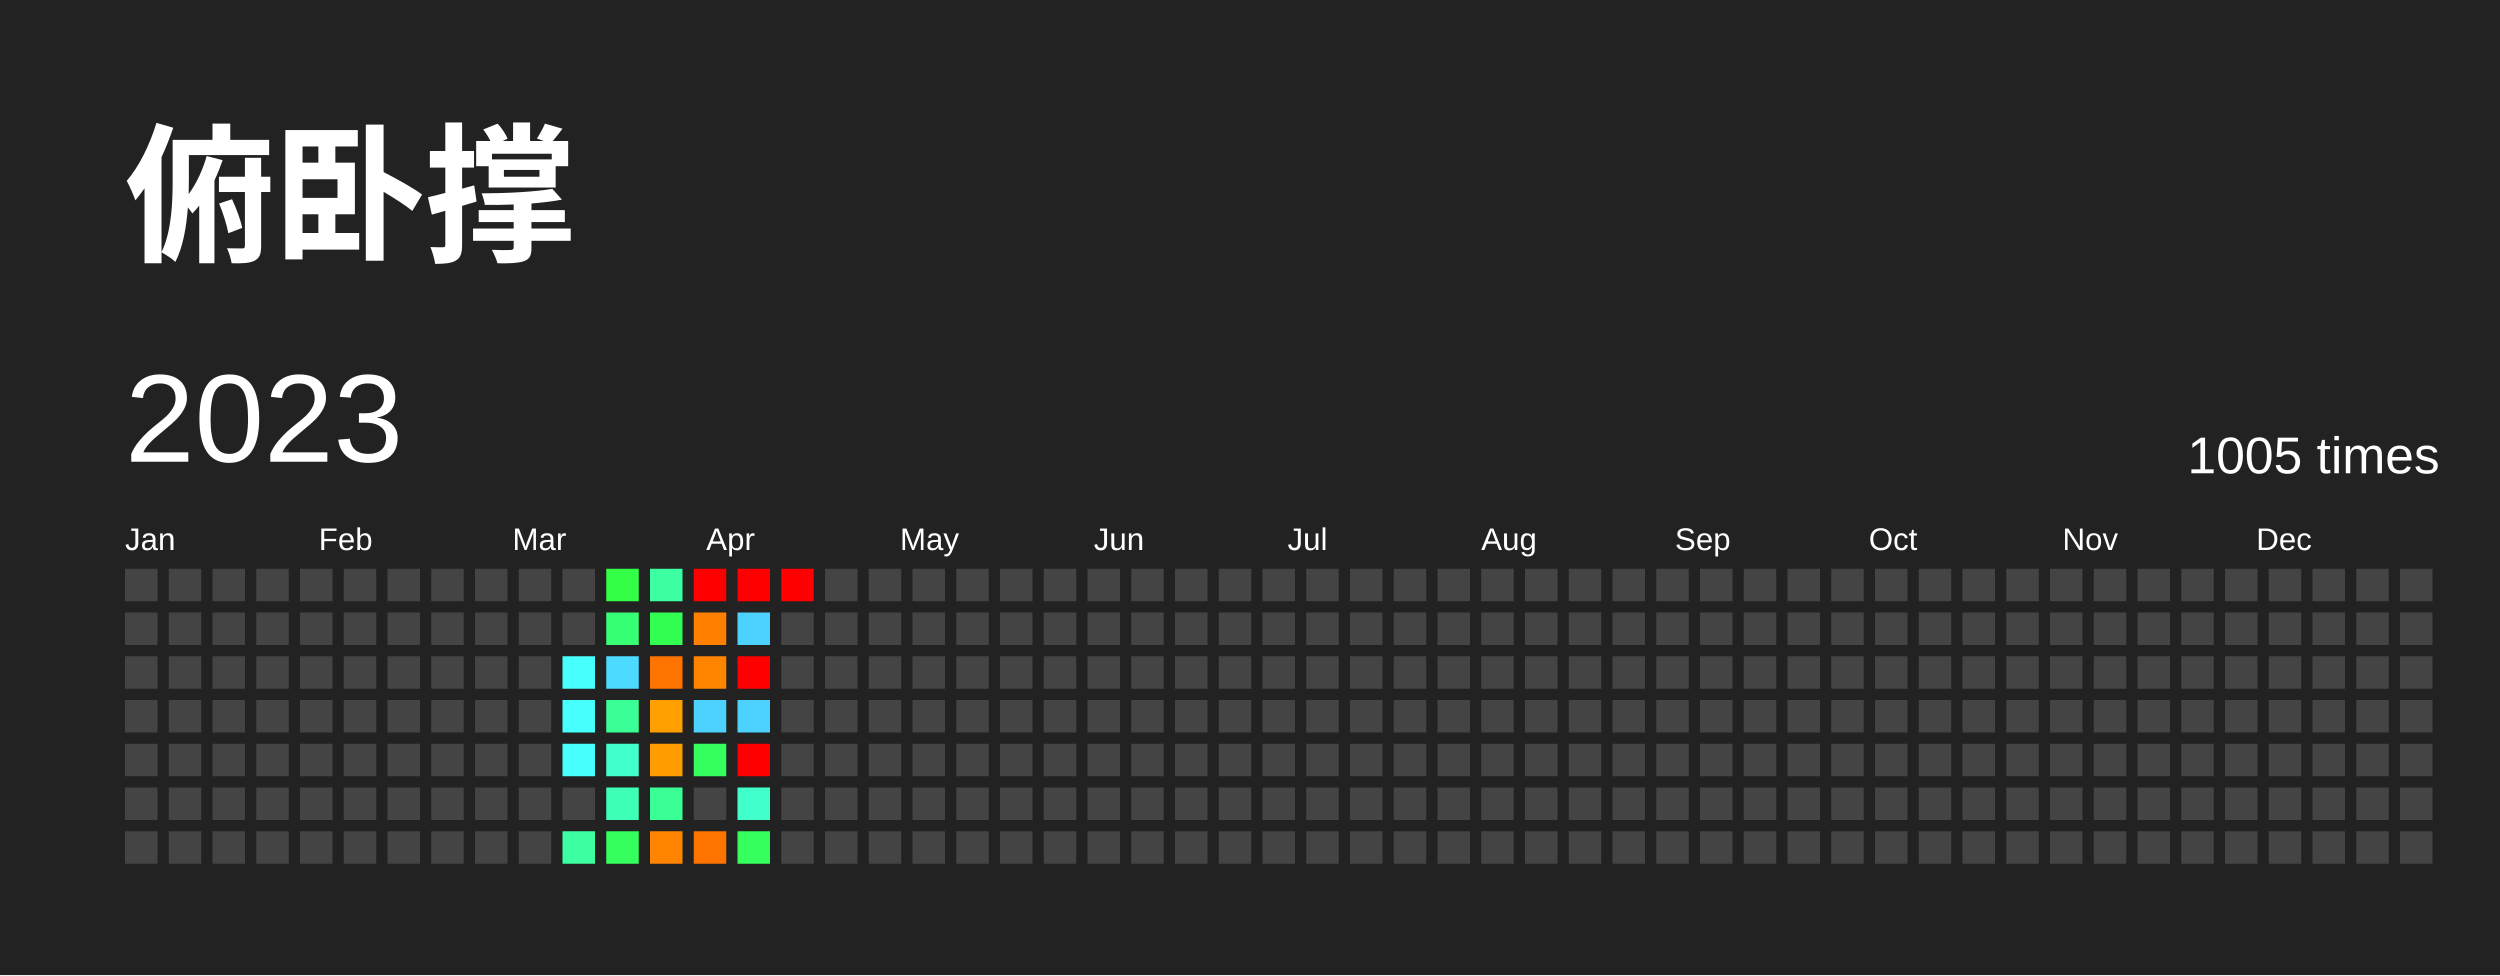
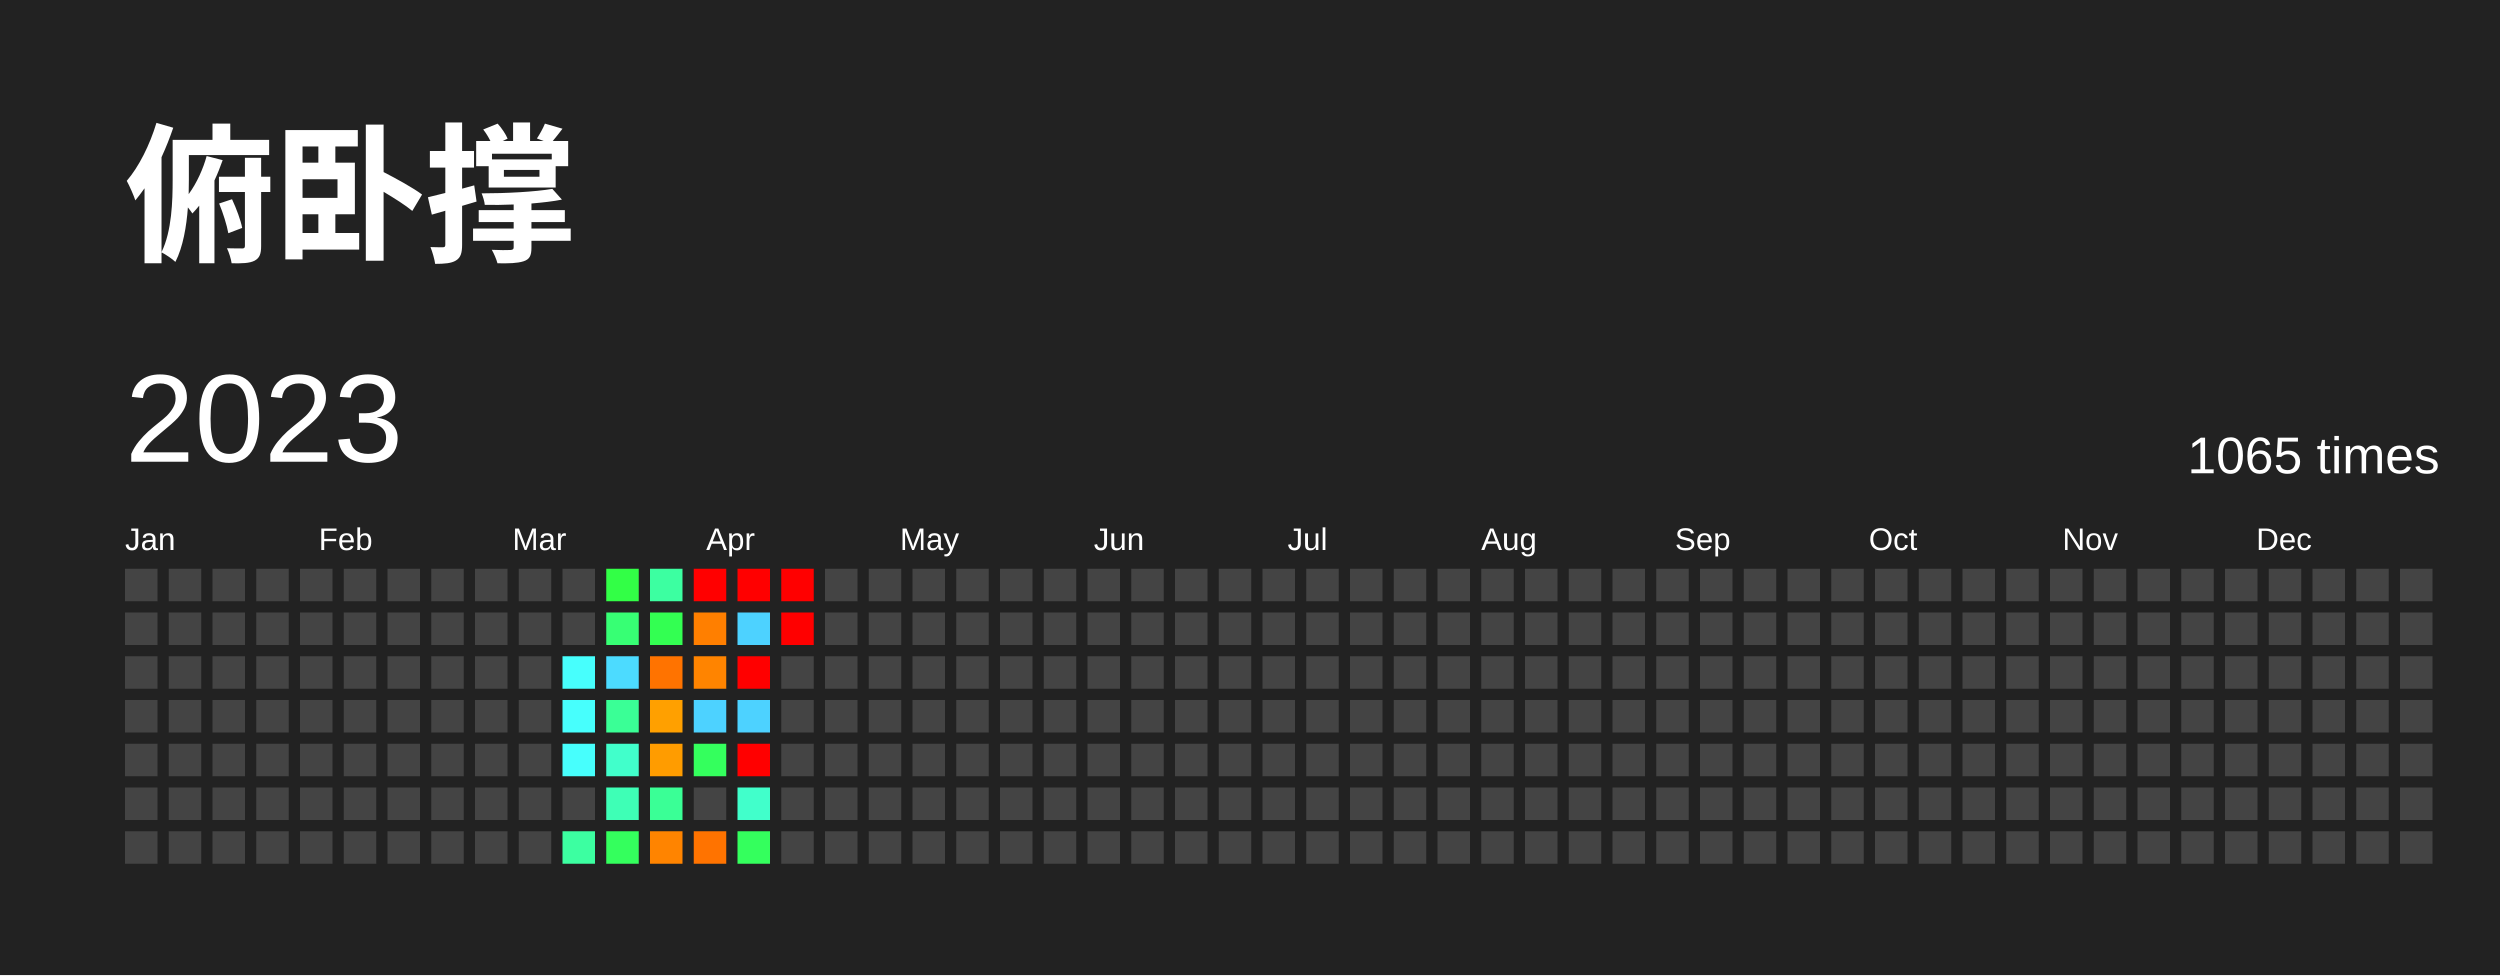
<svg xmlns="http://www.w3.org/2000/svg" baseProfile="full" height="78mm" version="1.1" viewBox="0,0,200,78" width="200mm">
  <defs />
  <rect fill="#222222" height="78" width="200" x="0" y="0" />
  <text fill="#FFFFFF" style="font-size:12px; font-family:Arial; font-weight:bold;" x="10" y="20">俯卧撑</text>
  <text dominant-baseline="hanging" fill="#FFFFFF" style="font-size:10.0px; font-family:Arial;" x="10" y="30">2023</text>
-   <text dominant-baseline="hanging" fill="#FFFFFF" style="font-size:4.125px; font-family:Arial;" x="175" y="35">1005 times</text>
+   <text dominant-baseline="hanging" fill="#FFFFFF" style="font-size:4.125px; font-family:Arial;" x="175" y="35">1065 times</text>
  <text fill="#FFFFFF" style="font-size:2.5px; font-family:Arial" x="10.0" y="44">Jan</text>
  <text fill="#FFFFFF" style="font-size:2.5px; font-family:Arial" x="25.5" y="44">Feb</text>
  <text fill="#FFFFFF" style="font-size:2.5px; font-family:Arial" x="41.0" y="44">Mar</text>
  <text fill="#FFFFFF" style="font-size:2.5px; font-family:Arial" x="56.5" y="44">Apr</text>
  <text fill="#FFFFFF" style="font-size:2.5px; font-family:Arial" x="72.0" y="44">May</text>
  <text fill="#FFFFFF" style="font-size:2.5px; font-family:Arial" x="87.5" y="44">Jun</text>
  <text fill="#FFFFFF" style="font-size:2.5px; font-family:Arial" x="103.0" y="44">Jul</text>
  <text fill="#FFFFFF" style="font-size:2.5px; font-family:Arial" x="118.5" y="44">Aug</text>
  <text fill="#FFFFFF" style="font-size:2.5px; font-family:Arial" x="134.0" y="44">Sep</text>
  <text fill="#FFFFFF" style="font-size:2.5px; font-family:Arial" x="149.5" y="44">Oct</text>
  <text fill="#FFFFFF" style="font-size:2.5px; font-family:Arial" x="165.0" y="44">Nov</text>
  <text fill="#FFFFFF" style="font-size:2.5px; font-family:Arial" x="180.5" y="44">Dec</text>
  <rect fill="#444444" height="2.6" width="2.6" x="10.0" y="45.5" />
  <rect fill="#444444" height="2.6" width="2.6" x="10.0" y="49.0" />
  <rect fill="#444444" height="2.6" width="2.6" x="10.0" y="52.5" />
  <rect fill="#444444" height="2.6" width="2.6" x="10.0" y="56.0" />
  <rect fill="#444444" height="2.6" width="2.6" x="10.0" y="59.5" />
  <rect fill="#444444" height="2.6" width="2.6" x="10.0" y="63.0" />
  <rect fill="#444444" height="2.6" width="2.6" x="10.0" y="66.5" />
  <rect fill="#444444" height="2.6" width="2.6" x="13.5" y="45.5" />
  <rect fill="#444444" height="2.6" width="2.6" x="13.5" y="49.0" />
  <rect fill="#444444" height="2.6" width="2.6" x="13.5" y="52.5" />
  <rect fill="#444444" height="2.6" width="2.6" x="13.5" y="56.0" />
  <rect fill="#444444" height="2.6" width="2.6" x="13.5" y="59.5" />
  <rect fill="#444444" height="2.6" width="2.6" x="13.5" y="63.0" />
  <rect fill="#444444" height="2.6" width="2.6" x="13.5" y="66.5" />
  <rect fill="#444444" height="2.6" width="2.6" x="17.0" y="45.5" />
  <rect fill="#444444" height="2.6" width="2.6" x="17.0" y="49.0" />
  <rect fill="#444444" height="2.6" width="2.6" x="17.0" y="52.5" />
  <rect fill="#444444" height="2.6" width="2.6" x="17.0" y="56.0" />
  <rect fill="#444444" height="2.6" width="2.6" x="17.0" y="59.5" />
  <rect fill="#444444" height="2.6" width="2.6" x="17.0" y="63.0" />
  <rect fill="#444444" height="2.6" width="2.6" x="17.0" y="66.5" />
  <rect fill="#444444" height="2.6" width="2.6" x="20.5" y="45.5" />
  <rect fill="#444444" height="2.6" width="2.6" x="20.5" y="49.0" />
  <rect fill="#444444" height="2.6" width="2.6" x="20.5" y="52.5" />
  <rect fill="#444444" height="2.6" width="2.6" x="20.5" y="56.0" />
  <rect fill="#444444" height="2.6" width="2.6" x="20.5" y="59.5" />
  <rect fill="#444444" height="2.6" width="2.6" x="20.5" y="63.0" />
  <rect fill="#444444" height="2.6" width="2.6" x="20.5" y="66.5" />
  <rect fill="#444444" height="2.6" width="2.6" x="24.0" y="45.5" />
  <rect fill="#444444" height="2.6" width="2.6" x="24.0" y="49.0" />
  <rect fill="#444444" height="2.6" width="2.6" x="24.0" y="52.5" />
  <rect fill="#444444" height="2.6" width="2.6" x="24.0" y="56.0" />
  <rect fill="#444444" height="2.6" width="2.6" x="24.0" y="59.5" />
  <rect fill="#444444" height="2.6" width="2.6" x="24.0" y="63.0" />
  <rect fill="#444444" height="2.6" width="2.6" x="24.0" y="66.5" />
  <rect fill="#444444" height="2.6" width="2.6" x="27.5" y="45.5" />
  <rect fill="#444444" height="2.6" width="2.6" x="27.5" y="49.0" />
  <rect fill="#444444" height="2.6" width="2.6" x="27.5" y="52.5" />
  <rect fill="#444444" height="2.6" width="2.6" x="27.5" y="56.0" />
  <rect fill="#444444" height="2.6" width="2.6" x="27.5" y="59.5" />
  <rect fill="#444444" height="2.6" width="2.6" x="27.5" y="63.0" />
  <rect fill="#444444" height="2.6" width="2.6" x="27.5" y="66.5" />
  <rect fill="#444444" height="2.6" width="2.6" x="31.0" y="45.5" />
  <rect fill="#444444" height="2.6" width="2.6" x="31.0" y="49.0" />
  <rect fill="#444444" height="2.6" width="2.6" x="31.0" y="52.5" />
  <rect fill="#444444" height="2.6" width="2.6" x="31.0" y="56.0" />
  <rect fill="#444444" height="2.6" width="2.6" x="31.0" y="59.5" />
  <rect fill="#444444" height="2.6" width="2.6" x="31.0" y="63.0" />
  <rect fill="#444444" height="2.6" width="2.6" x="31.0" y="66.5" />
  <rect fill="#444444" height="2.6" width="2.6" x="34.5" y="45.5" />
  <rect fill="#444444" height="2.6" width="2.6" x="34.5" y="49.0" />
  <rect fill="#444444" height="2.6" width="2.6" x="34.5" y="52.5" />
  <rect fill="#444444" height="2.6" width="2.6" x="34.5" y="56.0" />
  <rect fill="#444444" height="2.6" width="2.6" x="34.5" y="59.5" />
  <rect fill="#444444" height="2.6" width="2.6" x="34.5" y="63.0" />
  <rect fill="#444444" height="2.6" width="2.6" x="34.5" y="66.5" />
  <rect fill="#444444" height="2.6" width="2.6" x="38.0" y="45.5" />
  <rect fill="#444444" height="2.6" width="2.6" x="38.0" y="49.0" />
  <rect fill="#444444" height="2.6" width="2.6" x="38.0" y="52.5" />
  <rect fill="#444444" height="2.6" width="2.6" x="38.0" y="56.0" />
  <rect fill="#444444" height="2.6" width="2.6" x="38.0" y="59.5" />
  <rect fill="#444444" height="2.6" width="2.6" x="38.0" y="63.0" />
  <rect fill="#444444" height="2.6" width="2.6" x="38.0" y="66.5" />
  <rect fill="#444444" height="2.6" width="2.6" x="41.5" y="45.5" />
  <rect fill="#444444" height="2.6" width="2.6" x="41.5" y="49.0" />
  <rect fill="#444444" height="2.6" width="2.6" x="41.5" y="52.5" />
  <rect fill="#444444" height="2.6" width="2.6" x="41.5" y="56.0" />
  <rect fill="#444444" height="2.6" width="2.6" x="41.5" y="59.5" />
  <rect fill="#444444" height="2.6" width="2.6" x="41.5" y="63.0" />
  <rect fill="#444444" height="2.6" width="2.6" x="41.5" y="66.5" />
  <rect fill="#444444" height="2.6" width="2.6" x="45.0" y="45.5" />
  <rect fill="#444444" height="2.6" width="2.6" x="45.0" y="49.0" />
  <rect fill="#47fffd" height="2.6" width="2.6" x="45.0" y="52.5" />
  <rect fill="#47fffd" height="2.6" width="2.6" x="45.0" y="56.0" />
  <rect fill="#47fffd" height="2.6" width="2.6" x="45.0" y="59.5" />
  <rect fill="#444444" height="2.6" width="2.6" x="45.0" y="63.0" />
  <rect fill="#3cffa1" height="2.6" width="2.6" x="45.0" y="66.5" />
  <rect fill="#32ff46" height="2.6" width="2.6" x="48.5" y="45.5" />
  <rect fill="#37ff74" height="2.6" width="2.6" x="48.5" y="49.0" />
  <rect fill="#4cdbff" height="2.6" width="2.6" x="48.5" y="52.5" />
  <rect fill="#3aff96" height="2.6" width="2.6" x="48.5" y="56.0" />
  <rect fill="#41ffcb" height="2.6" width="2.6" x="48.5" y="59.5" />
  <rect fill="#3effb6" height="2.6" width="2.6" x="48.5" y="63.0" />
  <rect fill="#34ff5d" height="2.6" width="2.6" x="48.5" y="66.5" />
  <rect fill="#3cffa1" height="2.6" width="2.6" x="52.0" y="45.5" />
  <rect fill="#33ff52" height="2.6" width="2.6" x="52.0" y="49.0" />
  <rect fill="#ff7300" height="2.6" width="2.6" x="52.0" y="52.5" />
  <rect fill="#ffa000" height="2.6" width="2.6" x="52.0" y="56.0" />
  <rect fill="#ff9c00" height="2.6" width="2.6" x="52.0" y="59.5" />
  <rect fill="#3aff96" height="2.6" width="2.6" x="52.0" y="63.0" />
  <rect fill="#ff8400" height="2.6" width="2.6" x="52.0" y="66.5" />
  <rect fill="red" height="2.6" width="2.6" x="55.5" y="45.5" />
  <rect fill="#ff7f00" height="2.6" width="2.6" x="55.5" y="49.0" />
  <rect fill="#ff8400" height="2.6" width="2.6" x="55.5" y="52.5" />
  <rect fill="#4dd2ff" height="2.6" width="2.6" x="55.5" y="56.0" />
  <rect fill="#34ff5d" height="2.6" width="2.6" x="55.5" y="59.5" />
  <rect fill="#444444" height="2.6" width="2.6" x="55.5" y="63.0" />
  <rect fill="#ff7300" height="2.6" width="2.6" x="55.5" y="66.5" />
  <rect fill="red" height="2.6" width="2.6" x="59.0" y="45.5" />
  <rect fill="#4dd2ff" height="2.6" width="2.6" x="59.0" y="49.0" />
  <rect fill="red" height="2.6" width="2.6" x="59.0" y="52.5" />
  <rect fill="#4dd2ff" height="2.6" width="2.6" x="59.0" y="56.0" />
  <rect fill="red" height="2.6" width="2.6" x="59.0" y="59.5" />
  <rect fill="#41ffcb" height="2.6" width="2.6" x="59.0" y="63.0" />
  <rect fill="#34ff5d" height="2.6" width="2.6" x="59.0" y="66.5" />
  <rect fill="red" height="2.6" width="2.6" x="62.5" y="45.5" />
-   <rect fill="#444444" height="2.6" width="2.6" x="62.5" y="49.0" />
+   <rect fill="red" height="2.6" width="2.6" x="62.5" y="49.0" />
  <rect fill="#444444" height="2.6" width="2.6" x="62.5" y="52.5" />
  <rect fill="#444444" height="2.6" width="2.6" x="62.5" y="56.0" />
  <rect fill="#444444" height="2.6" width="2.6" x="62.5" y="59.5" />
  <rect fill="#444444" height="2.6" width="2.6" x="62.5" y="63.0" />
  <rect fill="#444444" height="2.6" width="2.6" x="62.5" y="66.5" />
  <rect fill="#444444" height="2.6" width="2.6" x="66.0" y="45.5" />
  <rect fill="#444444" height="2.6" width="2.6" x="66.0" y="49.0" />
  <rect fill="#444444" height="2.6" width="2.6" x="66.0" y="52.5" />
  <rect fill="#444444" height="2.6" width="2.6" x="66.0" y="56.0" />
  <rect fill="#444444" height="2.6" width="2.6" x="66.0" y="59.5" />
  <rect fill="#444444" height="2.6" width="2.6" x="66.0" y="63.0" />
  <rect fill="#444444" height="2.6" width="2.6" x="66.0" y="66.5" />
  <rect fill="#444444" height="2.6" width="2.6" x="69.5" y="45.5" />
  <rect fill="#444444" height="2.6" width="2.6" x="69.5" y="49.0" />
  <rect fill="#444444" height="2.6" width="2.6" x="69.5" y="52.5" />
  <rect fill="#444444" height="2.6" width="2.6" x="69.5" y="56.0" />
  <rect fill="#444444" height="2.6" width="2.6" x="69.5" y="59.5" />
  <rect fill="#444444" height="2.6" width="2.6" x="69.5" y="63.0" />
  <rect fill="#444444" height="2.6" width="2.6" x="69.5" y="66.5" />
  <rect fill="#444444" height="2.6" width="2.6" x="73.0" y="45.5" />
  <rect fill="#444444" height="2.6" width="2.6" x="73.0" y="49.0" />
  <rect fill="#444444" height="2.6" width="2.6" x="73.0" y="52.5" />
  <rect fill="#444444" height="2.6" width="2.6" x="73.0" y="56.0" />
  <rect fill="#444444" height="2.6" width="2.6" x="73.0" y="59.5" />
  <rect fill="#444444" height="2.6" width="2.6" x="73.0" y="63.0" />
  <rect fill="#444444" height="2.6" width="2.6" x="73.0" y="66.5" />
  <rect fill="#444444" height="2.6" width="2.6" x="76.5" y="45.5" />
  <rect fill="#444444" height="2.6" width="2.6" x="76.5" y="49.0" />
  <rect fill="#444444" height="2.6" width="2.6" x="76.5" y="52.5" />
  <rect fill="#444444" height="2.6" width="2.6" x="76.5" y="56.0" />
  <rect fill="#444444" height="2.6" width="2.6" x="76.5" y="59.5" />
  <rect fill="#444444" height="2.6" width="2.6" x="76.5" y="63.0" />
  <rect fill="#444444" height="2.6" width="2.6" x="76.5" y="66.5" />
  <rect fill="#444444" height="2.6" width="2.6" x="80.0" y="45.5" />
  <rect fill="#444444" height="2.6" width="2.6" x="80.0" y="49.0" />
  <rect fill="#444444" height="2.6" width="2.6" x="80.0" y="52.5" />
  <rect fill="#444444" height="2.6" width="2.6" x="80.0" y="56.0" />
  <rect fill="#444444" height="2.6" width="2.6" x="80.0" y="59.5" />
  <rect fill="#444444" height="2.6" width="2.6" x="80.0" y="63.0" />
  <rect fill="#444444" height="2.6" width="2.6" x="80.0" y="66.5" />
  <rect fill="#444444" height="2.6" width="2.6" x="83.5" y="45.5" />
  <rect fill="#444444" height="2.6" width="2.6" x="83.5" y="49.0" />
  <rect fill="#444444" height="2.6" width="2.6" x="83.5" y="52.5" />
  <rect fill="#444444" height="2.6" width="2.6" x="83.5" y="56.0" />
  <rect fill="#444444" height="2.6" width="2.6" x="83.5" y="59.5" />
  <rect fill="#444444" height="2.6" width="2.6" x="83.5" y="63.0" />
  <rect fill="#444444" height="2.6" width="2.6" x="83.5" y="66.5" />
  <rect fill="#444444" height="2.6" width="2.6" x="87.0" y="45.5" />
  <rect fill="#444444" height="2.6" width="2.6" x="87.0" y="49.0" />
  <rect fill="#444444" height="2.6" width="2.6" x="87.0" y="52.5" />
  <rect fill="#444444" height="2.6" width="2.6" x="87.0" y="56.0" />
  <rect fill="#444444" height="2.6" width="2.6" x="87.0" y="59.5" />
  <rect fill="#444444" height="2.6" width="2.6" x="87.0" y="63.0" />
  <rect fill="#444444" height="2.6" width="2.6" x="87.0" y="66.5" />
  <rect fill="#444444" height="2.6" width="2.6" x="90.5" y="45.5" />
  <rect fill="#444444" height="2.6" width="2.6" x="90.5" y="49.0" />
  <rect fill="#444444" height="2.6" width="2.6" x="90.5" y="52.5" />
  <rect fill="#444444" height="2.6" width="2.6" x="90.5" y="56.0" />
  <rect fill="#444444" height="2.6" width="2.6" x="90.5" y="59.5" />
  <rect fill="#444444" height="2.6" width="2.6" x="90.5" y="63.0" />
  <rect fill="#444444" height="2.6" width="2.6" x="90.5" y="66.5" />
  <rect fill="#444444" height="2.6" width="2.6" x="94.0" y="45.5" />
  <rect fill="#444444" height="2.6" width="2.6" x="94.0" y="49.0" />
  <rect fill="#444444" height="2.6" width="2.6" x="94.0" y="52.5" />
  <rect fill="#444444" height="2.6" width="2.6" x="94.0" y="56.0" />
  <rect fill="#444444" height="2.6" width="2.6" x="94.0" y="59.5" />
  <rect fill="#444444" height="2.6" width="2.6" x="94.0" y="63.0" />
  <rect fill="#444444" height="2.6" width="2.6" x="94.0" y="66.5" />
  <rect fill="#444444" height="2.6" width="2.6" x="97.5" y="45.5" />
  <rect fill="#444444" height="2.6" width="2.6" x="97.5" y="49.0" />
  <rect fill="#444444" height="2.6" width="2.6" x="97.5" y="52.5" />
  <rect fill="#444444" height="2.6" width="2.6" x="97.5" y="56.0" />
  <rect fill="#444444" height="2.6" width="2.6" x="97.5" y="59.5" />
  <rect fill="#444444" height="2.6" width="2.6" x="97.5" y="63.0" />
  <rect fill="#444444" height="2.6" width="2.6" x="97.5" y="66.5" />
  <rect fill="#444444" height="2.6" width="2.6" x="101.0" y="45.5" />
  <rect fill="#444444" height="2.6" width="2.6" x="101.0" y="49.0" />
  <rect fill="#444444" height="2.6" width="2.6" x="101.0" y="52.5" />
  <rect fill="#444444" height="2.6" width="2.6" x="101.0" y="56.0" />
  <rect fill="#444444" height="2.6" width="2.6" x="101.0" y="59.5" />
  <rect fill="#444444" height="2.6" width="2.6" x="101.0" y="63.0" />
  <rect fill="#444444" height="2.6" width="2.6" x="101.0" y="66.5" />
  <rect fill="#444444" height="2.6" width="2.6" x="104.5" y="45.5" />
  <rect fill="#444444" height="2.6" width="2.6" x="104.5" y="49.0" />
  <rect fill="#444444" height="2.6" width="2.6" x="104.5" y="52.5" />
  <rect fill="#444444" height="2.6" width="2.6" x="104.5" y="56.0" />
  <rect fill="#444444" height="2.6" width="2.6" x="104.5" y="59.5" />
  <rect fill="#444444" height="2.6" width="2.6" x="104.5" y="63.0" />
  <rect fill="#444444" height="2.6" width="2.6" x="104.5" y="66.5" />
  <rect fill="#444444" height="2.6" width="2.6" x="108.0" y="45.5" />
  <rect fill="#444444" height="2.6" width="2.6" x="108.0" y="49.0" />
  <rect fill="#444444" height="2.6" width="2.6" x="108.0" y="52.5" />
  <rect fill="#444444" height="2.6" width="2.6" x="108.0" y="56.0" />
  <rect fill="#444444" height="2.6" width="2.6" x="108.0" y="59.5" />
  <rect fill="#444444" height="2.6" width="2.6" x="108.0" y="63.0" />
  <rect fill="#444444" height="2.6" width="2.6" x="108.0" y="66.5" />
  <rect fill="#444444" height="2.6" width="2.6" x="111.5" y="45.5" />
  <rect fill="#444444" height="2.6" width="2.6" x="111.5" y="49.0" />
  <rect fill="#444444" height="2.6" width="2.6" x="111.5" y="52.5" />
  <rect fill="#444444" height="2.6" width="2.6" x="111.5" y="56.0" />
  <rect fill="#444444" height="2.6" width="2.6" x="111.5" y="59.5" />
  <rect fill="#444444" height="2.6" width="2.6" x="111.5" y="63.0" />
  <rect fill="#444444" height="2.6" width="2.6" x="111.5" y="66.5" />
  <rect fill="#444444" height="2.6" width="2.6" x="115.0" y="45.5" />
  <rect fill="#444444" height="2.6" width="2.6" x="115.0" y="49.0" />
  <rect fill="#444444" height="2.6" width="2.6" x="115.0" y="52.5" />
  <rect fill="#444444" height="2.6" width="2.6" x="115.0" y="56.0" />
  <rect fill="#444444" height="2.6" width="2.6" x="115.0" y="59.5" />
  <rect fill="#444444" height="2.6" width="2.6" x="115.0" y="63.0" />
  <rect fill="#444444" height="2.6" width="2.6" x="115.0" y="66.5" />
  <rect fill="#444444" height="2.6" width="2.6" x="118.5" y="45.5" />
  <rect fill="#444444" height="2.6" width="2.6" x="118.5" y="49.0" />
  <rect fill="#444444" height="2.6" width="2.6" x="118.5" y="52.5" />
  <rect fill="#444444" height="2.6" width="2.6" x="118.5" y="56.0" />
  <rect fill="#444444" height="2.6" width="2.6" x="118.5" y="59.5" />
  <rect fill="#444444" height="2.6" width="2.6" x="118.5" y="63.0" />
  <rect fill="#444444" height="2.6" width="2.6" x="118.5" y="66.5" />
  <rect fill="#444444" height="2.6" width="2.6" x="122.0" y="45.5" />
  <rect fill="#444444" height="2.6" width="2.6" x="122.0" y="49.0" />
  <rect fill="#444444" height="2.6" width="2.6" x="122.0" y="52.5" />
  <rect fill="#444444" height="2.6" width="2.6" x="122.0" y="56.0" />
  <rect fill="#444444" height="2.6" width="2.6" x="122.0" y="59.5" />
  <rect fill="#444444" height="2.6" width="2.6" x="122.0" y="63.0" />
  <rect fill="#444444" height="2.6" width="2.6" x="122.0" y="66.5" />
  <rect fill="#444444" height="2.6" width="2.6" x="125.5" y="45.5" />
  <rect fill="#444444" height="2.6" width="2.6" x="125.5" y="49.0" />
  <rect fill="#444444" height="2.6" width="2.6" x="125.5" y="52.5" />
  <rect fill="#444444" height="2.6" width="2.6" x="125.5" y="56.0" />
  <rect fill="#444444" height="2.6" width="2.6" x="125.5" y="59.5" />
  <rect fill="#444444" height="2.6" width="2.6" x="125.5" y="63.0" />
  <rect fill="#444444" height="2.6" width="2.6" x="125.5" y="66.5" />
  <rect fill="#444444" height="2.6" width="2.6" x="129.0" y="45.5" />
  <rect fill="#444444" height="2.6" width="2.6" x="129.0" y="49.0" />
  <rect fill="#444444" height="2.6" width="2.6" x="129.0" y="52.5" />
  <rect fill="#444444" height="2.6" width="2.6" x="129.0" y="56.0" />
  <rect fill="#444444" height="2.6" width="2.6" x="129.0" y="59.5" />
  <rect fill="#444444" height="2.6" width="2.6" x="129.0" y="63.0" />
  <rect fill="#444444" height="2.6" width="2.6" x="129.0" y="66.5" />
  <rect fill="#444444" height="2.6" width="2.6" x="132.5" y="45.5" />
  <rect fill="#444444" height="2.6" width="2.6" x="132.5" y="49.0" />
  <rect fill="#444444" height="2.6" width="2.6" x="132.5" y="52.5" />
  <rect fill="#444444" height="2.6" width="2.6" x="132.5" y="56.0" />
  <rect fill="#444444" height="2.6" width="2.6" x="132.5" y="59.5" />
  <rect fill="#444444" height="2.6" width="2.6" x="132.5" y="63.0" />
  <rect fill="#444444" height="2.6" width="2.6" x="132.5" y="66.5" />
  <rect fill="#444444" height="2.6" width="2.6" x="136.0" y="45.5" />
  <rect fill="#444444" height="2.6" width="2.6" x="136.0" y="49.0" />
  <rect fill="#444444" height="2.6" width="2.6" x="136.0" y="52.5" />
  <rect fill="#444444" height="2.6" width="2.6" x="136.0" y="56.0" />
  <rect fill="#444444" height="2.6" width="2.6" x="136.0" y="59.5" />
  <rect fill="#444444" height="2.6" width="2.6" x="136.0" y="63.0" />
  <rect fill="#444444" height="2.6" width="2.6" x="136.0" y="66.5" />
  <rect fill="#444444" height="2.6" width="2.6" x="139.5" y="45.5" />
  <rect fill="#444444" height="2.6" width="2.6" x="139.5" y="49.0" />
  <rect fill="#444444" height="2.6" width="2.6" x="139.5" y="52.5" />
  <rect fill="#444444" height="2.6" width="2.6" x="139.5" y="56.0" />
  <rect fill="#444444" height="2.6" width="2.6" x="139.5" y="59.5" />
  <rect fill="#444444" height="2.6" width="2.6" x="139.5" y="63.0" />
  <rect fill="#444444" height="2.6" width="2.6" x="139.5" y="66.5" />
  <rect fill="#444444" height="2.6" width="2.6" x="143.0" y="45.5" />
  <rect fill="#444444" height="2.6" width="2.6" x="143.0" y="49.0" />
  <rect fill="#444444" height="2.6" width="2.6" x="143.0" y="52.5" />
  <rect fill="#444444" height="2.6" width="2.6" x="143.0" y="56.0" />
  <rect fill="#444444" height="2.6" width="2.6" x="143.0" y="59.5" />
  <rect fill="#444444" height="2.6" width="2.6" x="143.0" y="63.0" />
  <rect fill="#444444" height="2.6" width="2.6" x="143.0" y="66.5" />
  <rect fill="#444444" height="2.6" width="2.6" x="146.5" y="45.5" />
  <rect fill="#444444" height="2.6" width="2.6" x="146.5" y="49.0" />
  <rect fill="#444444" height="2.6" width="2.6" x="146.5" y="52.5" />
  <rect fill="#444444" height="2.6" width="2.6" x="146.5" y="56.0" />
  <rect fill="#444444" height="2.6" width="2.6" x="146.5" y="59.5" />
  <rect fill="#444444" height="2.6" width="2.6" x="146.5" y="63.0" />
  <rect fill="#444444" height="2.6" width="2.6" x="146.5" y="66.5" />
  <rect fill="#444444" height="2.6" width="2.6" x="150.0" y="45.5" />
  <rect fill="#444444" height="2.6" width="2.6" x="150.0" y="49.0" />
  <rect fill="#444444" height="2.6" width="2.6" x="150.0" y="52.5" />
  <rect fill="#444444" height="2.6" width="2.6" x="150.0" y="56.0" />
  <rect fill="#444444" height="2.6" width="2.6" x="150.0" y="59.5" />
  <rect fill="#444444" height="2.6" width="2.6" x="150.0" y="63.0" />
  <rect fill="#444444" height="2.6" width="2.6" x="150.0" y="66.5" />
  <rect fill="#444444" height="2.6" width="2.6" x="153.5" y="45.5" />
  <rect fill="#444444" height="2.6" width="2.6" x="153.5" y="49.0" />
  <rect fill="#444444" height="2.6" width="2.6" x="153.5" y="52.5" />
  <rect fill="#444444" height="2.6" width="2.6" x="153.5" y="56.0" />
  <rect fill="#444444" height="2.6" width="2.6" x="153.5" y="59.5" />
  <rect fill="#444444" height="2.6" width="2.6" x="153.5" y="63.0" />
  <rect fill="#444444" height="2.6" width="2.6" x="153.5" y="66.5" />
  <rect fill="#444444" height="2.6" width="2.6" x="157.0" y="45.5" />
  <rect fill="#444444" height="2.6" width="2.6" x="157.0" y="49.0" />
  <rect fill="#444444" height="2.6" width="2.6" x="157.0" y="52.5" />
  <rect fill="#444444" height="2.6" width="2.6" x="157.0" y="56.0" />
  <rect fill="#444444" height="2.6" width="2.6" x="157.0" y="59.5" />
  <rect fill="#444444" height="2.6" width="2.6" x="157.0" y="63.0" />
  <rect fill="#444444" height="2.6" width="2.6" x="157.0" y="66.5" />
  <rect fill="#444444" height="2.6" width="2.6" x="160.5" y="45.5" />
  <rect fill="#444444" height="2.6" width="2.6" x="160.5" y="49.0" />
  <rect fill="#444444" height="2.6" width="2.6" x="160.5" y="52.5" />
  <rect fill="#444444" height="2.6" width="2.6" x="160.5" y="56.0" />
  <rect fill="#444444" height="2.6" width="2.6" x="160.5" y="59.5" />
  <rect fill="#444444" height="2.6" width="2.6" x="160.5" y="63.0" />
  <rect fill="#444444" height="2.6" width="2.6" x="160.5" y="66.5" />
  <rect fill="#444444" height="2.6" width="2.6" x="164.0" y="45.5" />
  <rect fill="#444444" height="2.6" width="2.6" x="164.0" y="49.0" />
  <rect fill="#444444" height="2.6" width="2.6" x="164.0" y="52.5" />
  <rect fill="#444444" height="2.6" width="2.6" x="164.0" y="56.0" />
  <rect fill="#444444" height="2.6" width="2.6" x="164.0" y="59.5" />
  <rect fill="#444444" height="2.6" width="2.6" x="164.0" y="63.0" />
  <rect fill="#444444" height="2.6" width="2.6" x="164.0" y="66.5" />
  <rect fill="#444444" height="2.6" width="2.6" x="167.5" y="45.5" />
  <rect fill="#444444" height="2.6" width="2.6" x="167.5" y="49.0" />
  <rect fill="#444444" height="2.6" width="2.6" x="167.5" y="52.5" />
  <rect fill="#444444" height="2.6" width="2.6" x="167.5" y="56.0" />
  <rect fill="#444444" height="2.6" width="2.6" x="167.5" y="59.5" />
  <rect fill="#444444" height="2.6" width="2.6" x="167.5" y="63.0" />
  <rect fill="#444444" height="2.6" width="2.6" x="167.5" y="66.5" />
  <rect fill="#444444" height="2.6" width="2.6" x="171.0" y="45.5" />
  <rect fill="#444444" height="2.6" width="2.6" x="171.0" y="49.0" />
  <rect fill="#444444" height="2.6" width="2.6" x="171.0" y="52.5" />
  <rect fill="#444444" height="2.6" width="2.6" x="171.0" y="56.0" />
  <rect fill="#444444" height="2.6" width="2.6" x="171.0" y="59.5" />
  <rect fill="#444444" height="2.6" width="2.6" x="171.0" y="63.0" />
  <rect fill="#444444" height="2.6" width="2.6" x="171.0" y="66.5" />
  <rect fill="#444444" height="2.6" width="2.6" x="174.5" y="45.5" />
  <rect fill="#444444" height="2.6" width="2.6" x="174.5" y="49.0" />
  <rect fill="#444444" height="2.6" width="2.6" x="174.5" y="52.5" />
  <rect fill="#444444" height="2.6" width="2.6" x="174.5" y="56.0" />
  <rect fill="#444444" height="2.6" width="2.6" x="174.5" y="59.5" />
  <rect fill="#444444" height="2.6" width="2.6" x="174.5" y="63.0" />
  <rect fill="#444444" height="2.6" width="2.6" x="174.5" y="66.5" />
  <rect fill="#444444" height="2.6" width="2.6" x="178.0" y="45.5" />
  <rect fill="#444444" height="2.6" width="2.6" x="178.0" y="49.0" />
  <rect fill="#444444" height="2.6" width="2.6" x="178.0" y="52.5" />
  <rect fill="#444444" height="2.6" width="2.6" x="178.0" y="56.0" />
  <rect fill="#444444" height="2.6" width="2.6" x="178.0" y="59.5" />
  <rect fill="#444444" height="2.6" width="2.6" x="178.0" y="63.0" />
  <rect fill="#444444" height="2.6" width="2.6" x="178.0" y="66.5" />
  <rect fill="#444444" height="2.6" width="2.6" x="181.5" y="45.5" />
  <rect fill="#444444" height="2.6" width="2.6" x="181.5" y="49.0" />
  <rect fill="#444444" height="2.6" width="2.6" x="181.5" y="52.5" />
  <rect fill="#444444" height="2.6" width="2.6" x="181.5" y="56.0" />
  <rect fill="#444444" height="2.6" width="2.6" x="181.5" y="59.5" />
  <rect fill="#444444" height="2.6" width="2.6" x="181.5" y="63.0" />
  <rect fill="#444444" height="2.6" width="2.6" x="181.5" y="66.5" />
  <rect fill="#444444" height="2.6" width="2.6" x="185.0" y="45.5" />
  <rect fill="#444444" height="2.6" width="2.6" x="185.0" y="49.0" />
  <rect fill="#444444" height="2.6" width="2.6" x="185.0" y="52.5" />
  <rect fill="#444444" height="2.6" width="2.6" x="185.0" y="56.0" />
  <rect fill="#444444" height="2.6" width="2.6" x="185.0" y="59.5" />
  <rect fill="#444444" height="2.6" width="2.6" x="185.0" y="63.0" />
  <rect fill="#444444" height="2.6" width="2.6" x="185.0" y="66.5" />
  <rect fill="#444444" height="2.6" width="2.6" x="188.5" y="45.5" />
  <rect fill="#444444" height="2.6" width="2.6" x="188.5" y="49.0" />
  <rect fill="#444444" height="2.6" width="2.6" x="188.5" y="52.5" />
  <rect fill="#444444" height="2.6" width="2.6" x="188.5" y="56.0" />
  <rect fill="#444444" height="2.6" width="2.6" x="188.5" y="59.5" />
  <rect fill="#444444" height="2.6" width="2.6" x="188.5" y="63.0" />
  <rect fill="#444444" height="2.6" width="2.6" x="188.5" y="66.5" />
  <rect fill="#444444" height="2.6" width="2.6" x="192.0" y="45.5" />
  <rect fill="#444444" height="2.6" width="2.6" x="192.0" y="49.0" />
  <rect fill="#444444" height="2.6" width="2.6" x="192.0" y="52.5" />
  <rect fill="#444444" height="2.6" width="2.6" x="192.0" y="56.0" />
  <rect fill="#444444" height="2.6" width="2.6" x="192.0" y="59.5" />
  <rect fill="#444444" height="2.6" width="2.6" x="192.0" y="63.0" />
  <rect fill="#444444" height="2.6" width="2.6" x="192.0" y="66.5" />
</svg>
